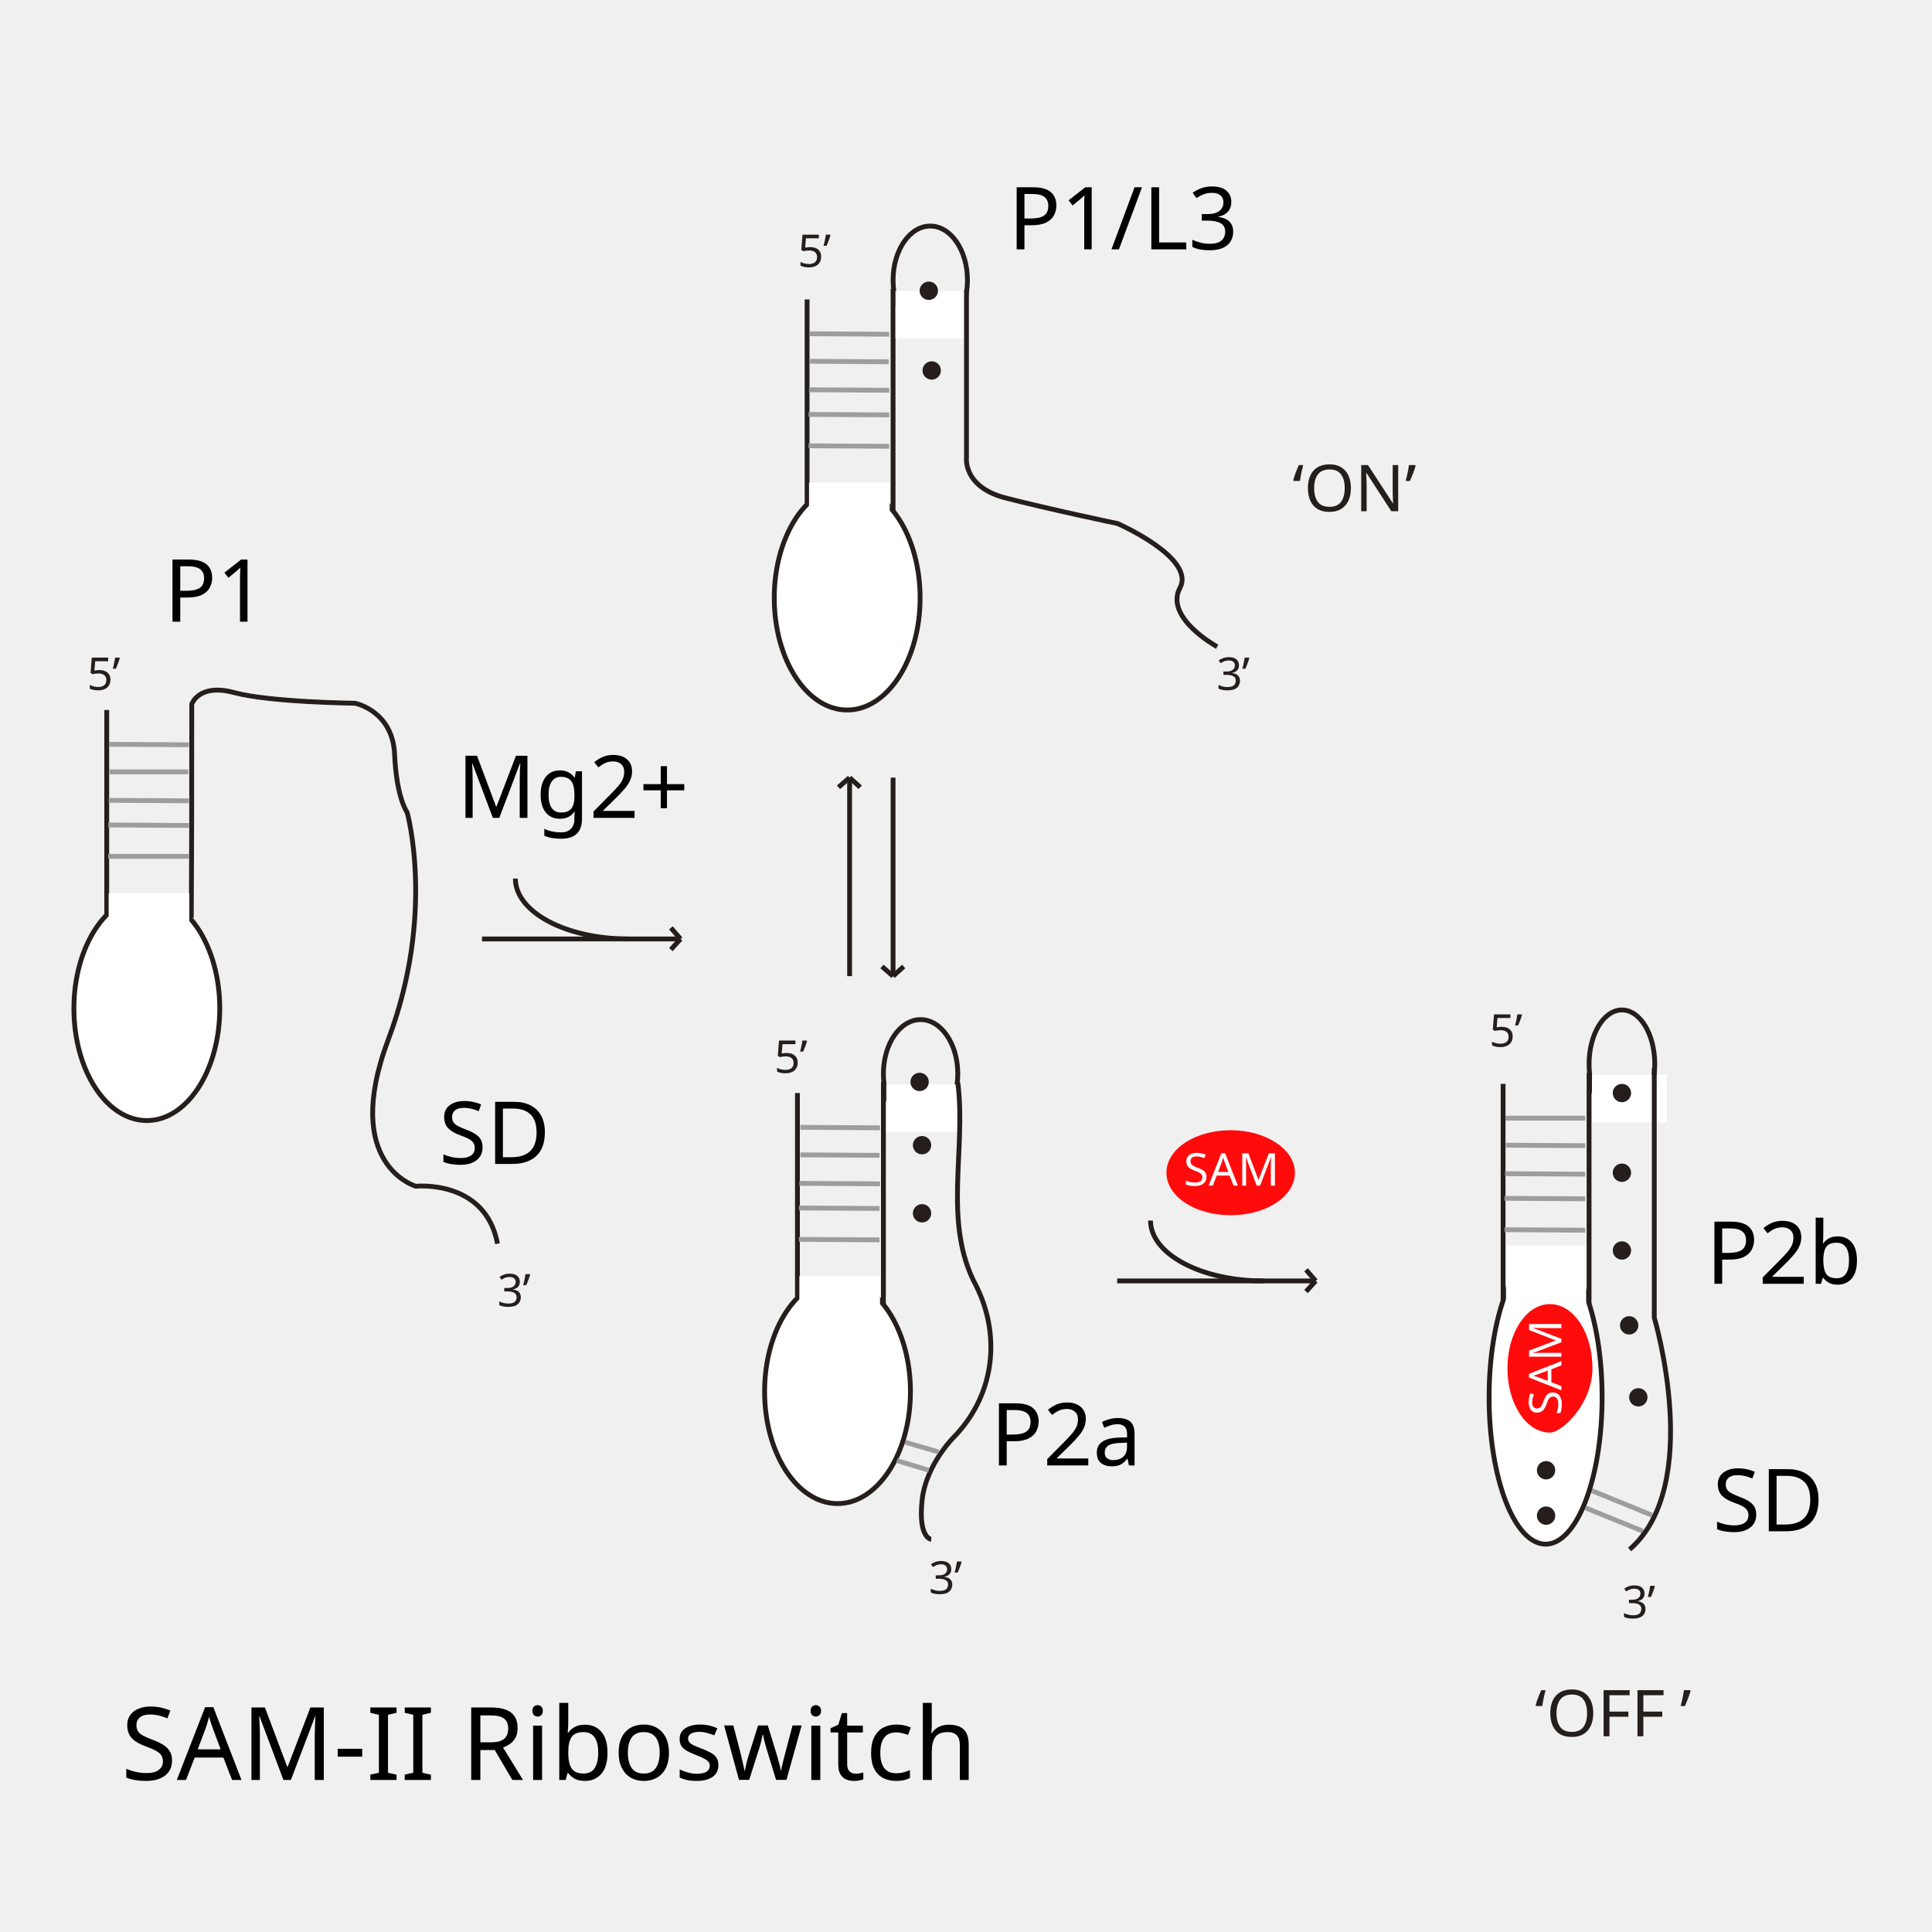
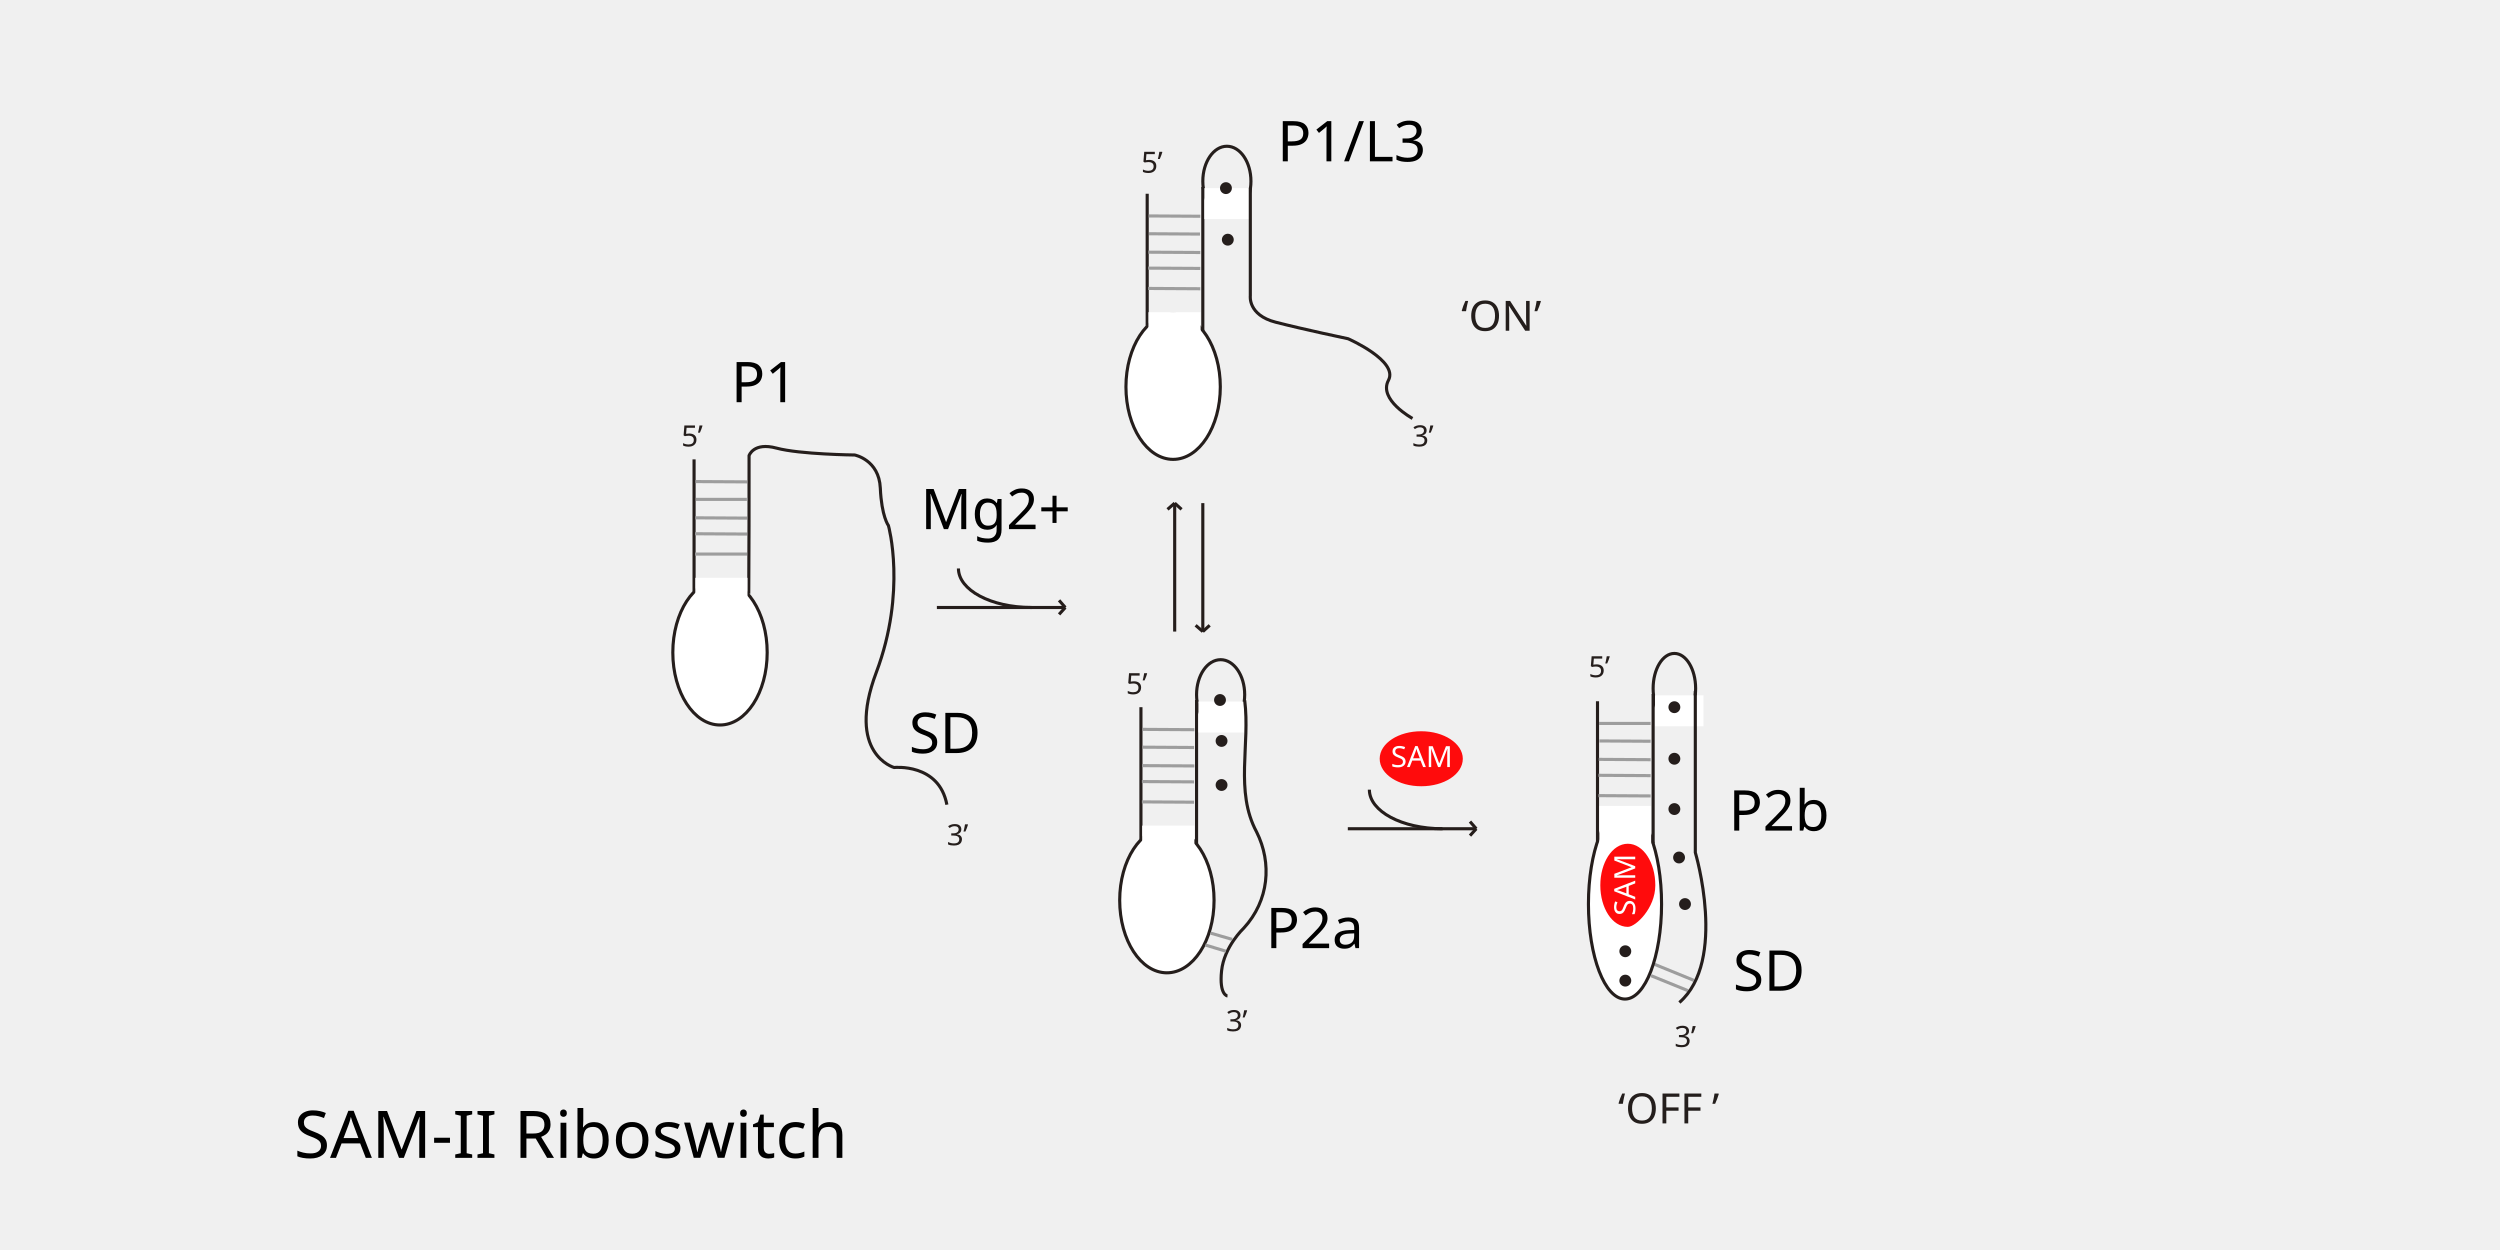
- <svg xmlns="http://www.w3.org/2000/svg" version="1.1" id="图层_1" x="0px" y="0px" viewBox="0 0 400 400" style="enable-background:new 0 0 400 400;" xml:space="preserve">
+ <svg xmlns="http://www.w3.org/2000/svg" version="1.1" id="图层_1" x="0px" y="0px" viewBox="0 0 800 400" style="enable-background:new 0 0 800 400;" xml:space="preserve">
  <style type="text/css">
	.st0{fill:none;stroke:#9D9D9D;}
	.st1{fill:#FFFFFF;stroke:#251E1C;stroke-miterlimit:10;}
	.st2{fill:none;stroke:#251E1C;}
	.st3{fill:#FFFFFF;}
	.st4{fill:none;stroke:#251D1B;stroke-miterlimit:10;}
	.st5{font-family:'ArialMT';}
	.st6{font-size:18px;}
	.st7{fill:#FF0B0C;stroke:#FF0B0C;stroke-miterlimit:10;}
	.st8{font-size:9.37px;}
	.st9{fill:#251E1C;}
	.st10{fill:#241E1C;}
	.st11{font-size:13.38px;}
	.st12{font-size:21px;}
</style>
-   <line class="st0" x1="342" y1="313.7" x2="329.5" y2="308.6" />
-   <ellipse class="st1" cx="30.4" cy="208.8" rx="15.1" ry="23.2" />
-   <line class="st2" x1="22.1" y1="147" x2="22.1" y2="189.2" />
-   <line class="st0" x1="39.1" y1="177.3" x2="22.4" y2="177.3" />
-   <line class="st0" x1="39.1" y1="170.9" x2="22.4" y2="170.8" />
-   <line class="st0" x1="39.1" y1="165.8" x2="22.5" y2="165.7" />
-   <line class="st0" x1="39" y1="159.8" x2="22.7" y2="159.8" />
-   <line class="st0" x1="39.1" y1="154.2" x2="22.6" y2="154.1" />
-   <path class="st2" d="M39.6,190c0.1-14.7,0.1-29.3,0.1-44.2c0,0,1.4-4.4,8.8-2.4s25,2.2,25,2.2s7.8,1.5,8.2,10.6s2.6,12,2.6,12  s5.9,21-3.9,47s5.7,30.4,5.7,30.4s14.4-1.5,16.9,11.9" />
-   <rect x="22.5" y="184.9" class="st3" width="16.7" height="6.6" />
-   <line class="st4" x1="99.8" y1="194.4" x2="140.9" y2="194.4" />
-   <line class="st4" x1="138.9" y1="196.6" x2="140.9" y2="194.4" />
-   <line class="st4" x1="138.9" y1="192.1" x2="140.9" y2="194.4" />
-   <path class="st4" d="M106.7,181.9c0,6.9,10.4,12.5,23.4,12.5" />
-   <text transform="matrix(1 0 0 1 94.62 169.33)" class="st5 st6">Mg2+</text>
-   <ellipse class="st1" cx="175.4" cy="123.8" rx="15.1" ry="23.2" />
-   <line class="st2" x1="167.1" y1="62" x2="167.1" y2="104.2" />
-   <line class="st0" x1="184.1" y1="92.4" x2="167.4" y2="92.3" />
-   <line class="st0" x1="184.1" y1="85.9" x2="167.4" y2="85.8" />
-   <line class="st0" x1="184.1" y1="80.8" x2="167.5" y2="80.7" />
-   <line class="st0" x1="184" y1="74.9" x2="167.7" y2="74.8" />
-   <line class="st0" x1="184.1" y1="69.2" x2="167.6" y2="69.1" />
-   <rect x="167.5" y="99.9" class="st3" width="16.7" height="6.6" />
-   <line class="st2" x1="184.9" y1="105.8" x2="184.9" y2="59.8" />
-   <ellipse class="st2" cx="192.6" cy="58" rx="7.7" ry="11.2" />
-   <rect x="185.4" y="60.2" class="st3" width="14.8" height="9.9" />
-   <path class="st2" d="M200.1,60.1v34.6c0,0-0.8,6.1,8.1,8.4s23.2,5.3,23.2,5.3s16.2,7.1,12.9,13.3s7.7,12.2,7.7,12.2" />
-   <ellipse class="st1" cx="173.4" cy="288.1" rx="15.1" ry="23.2" />
-   <line class="st2" x1="165.1" y1="226.3" x2="165.1" y2="268.5" />
-   <line class="st0" x1="182.1" y1="256.7" x2="165.4" y2="256.6" />
-   <line class="st0" x1="182.1" y1="250.2" x2="165.4" y2="250.1" />
-   <line class="st0" x1="182.2" y1="245.1" x2="165.5" y2="245" />
-   <line class="st0" x1="182.1" y1="239.2" x2="165.7" y2="239.1" />
-   <line class="st0" x1="182.2" y1="233.5" x2="165.7" y2="233.4" />
-   <rect x="165.5" y="264.2" class="st3" width="16.7" height="6.6" />
-   <line class="st2" x1="182.9" y1="270.1" x2="182.9" y2="224" />
-   <ellipse class="st2" cx="190.6" cy="222.3" rx="7.7" ry="11.2" />
-   <rect x="183.5" y="224.5" class="st3" width="14.8" height="9.9" />
-   <path class="st2" d="M198.3,224.1c1.8,14.1-3.2,29.1,3.8,42.1c5,10,4,22-4.1,30.8c0,0-6.3,5.9-7.1,13.7s1.9,8,1.9,8" />
-   <line class="st0" x1="192.3" y1="304.4" x2="185.7" y2="302.4" />
-   <line class="st0" x1="194.3" y1="300.6" x2="187.4" y2="298.6" />
-   <line class="st4" x1="231.3" y1="265.2" x2="272.4" y2="265.2" />
-   <line class="st4" x1="270.4" y1="267.4" x2="272.4" y2="265.2" />
-   <line class="st4" x1="270.4" y1="262.9" x2="272.4" y2="265.2" />
-   <path class="st4" d="M238.2,252.7c0,6.9,10.4,12.5,23.4,12.5" />
-   <path class="st7" d="M267.6,242.8c0,4.6-5.7,8.3-12.8,8.3s-12.8-3.7-12.8-8.3s5.7-8.3,12.8-8.3S267.6,238.3,267.6,242.8z" />
-   <text transform="matrix(1.01 0 0 1 245.04 245.47)" class="st3 st5 st8">SAM</text>
-   <ellipse class="st1" cx="320" cy="289.3" rx="11.7" ry="30.4" />
-   <line class="st2" x1="311.2" y1="224.4" x2="311.2" y2="269.3" />
-   <line class="st0" x1="328.2" y1="254.7" x2="311.5" y2="254.6" />
-   <line class="st0" x1="328.2" y1="248.2" x2="311.5" y2="248.1" />
-   <line class="st0" x1="328.2" y1="243.1" x2="311.6" y2="243" />
-   <line class="st0" x1="328.2" y1="237.2" x2="311.8" y2="237.1" />
-   <line class="st0" x1="328.2" y1="231.5" x2="311.7" y2="231.5" />
-   <rect x="311.8" y="257.9" class="st3" width="16.6" height="12" />
-   <line class="st2" x1="329" y1="269.9" x2="329" y2="222.1" />
-   <ellipse class="st2" cx="335.8" cy="220.3" rx="6.8" ry="11.2" />
-   <rect x="329.6" y="222.5" class="st3" width="15.5" height="9.9" />
-   <path class="st7" d="M320.9,270.5c4.6,0,8.3,5.7,8.3,12.8s-6.1,12.8-8.3,12.8c-4.6,0-8.3-5.7-8.3-12.8S316.3,270.5,320.9,270.5z" />
-   <text transform="matrix(6.184467e-17 -1.01 1 6.123234e-17 323.27 293.0403)" class="st3 st5 st8">SAM</text>
-   <path class="st9" d="M344.3,222.1" />
-   <line class="st0" x1="340.1" y1="317" x2="328.3" y2="312.2" />
-   <path class="st2" d="M342.5,221.1v51.7c0,0,10.3,34.6-5.1,48" />
-   <circle class="st9" cx="190.4" cy="224" r="1.9" />
-   <circle class="st9" cx="190.9" cy="237.1" r="1.9" />
-   <circle class="st9" cx="190.9" cy="251.2" r="1.9" />
-   <circle class="st9" cx="335.8" cy="242.8" r="1.9" />
-   <circle class="st9" cx="335.8" cy="226.3" r="1.9" />
-   <circle class="st9" cx="335.8" cy="258.9" r="1.9" />
-   <circle class="st9" cx="337.3" cy="274.4" r="1.9" />
-   <circle class="st9" cx="339.2" cy="289.3" r="1.9" />
-   <text transform="matrix(1.01 0 0 1 17.9902 142.8401)" class="st9 st5 st8">5</text>
-   <text transform="matrix(1.01 0 0 1 23.2519 142.8401)" class="st9 st5 st8">’</text>
-   <text transform="matrix(1.01 0 0 1 165.1401 55.2698)" class="st9 st5 st8">5</text>
-   <text transform="matrix(1.01 0 0 1 170.4023 55.2698)" class="st9 st5 st8">’</text>
-   <text transform="matrix(1.01 0 0 1 160.2798 222.1199)" class="st9 st5 st8">5</text>
-   <text transform="matrix(1.01 0 0 1 165.542 222.1199)" class="st9 st5 st8">’</text>
-   <text transform="matrix(1.01 0 0 1 308.3101 216.7)" class="st9 st5 st8">5</text>
-   <text transform="matrix(1.01 0 0 1 313.5723 216.7)" class="st9 st5 st8">’</text>
-   <text transform="matrix(1.01 0 0 1 102.9502 270.4798)" class="st9 st5 st8">3</text>
-   <text transform="matrix(1.01 0 0 1 108.2119 270.4798)" class="st9 st5 st8">’</text>
-   <text transform="matrix(1.01 0 0 1 251.8501 142.8401)" class="st9 st5 st8">3</text>
-   <text transform="matrix(1.01 0 0 1 257.1123 142.8401)" class="st9 st5 st8">’</text>
-   <text transform="matrix(1.01 0 0 1 192.2798 329.97)" class="st9 st5 st8">3</text>
-   <text transform="matrix(1.01 0 0 1 197.542 329.97)" class="st9 st5 st8">’</text>
-   <text transform="matrix(1.01 0 0 1 335.8101 335.0198)" class="st9 st5 st8">3</text>
-   <text transform="matrix(1.01 0 0 1 341.0723 335.0198)" class="st9 st5 st8">’</text>
-   <text transform="matrix(1 0 0 1 33.96 128.71)" class="st5 st6">P1</text>
-   <text transform="matrix(1 0 0 1 208.74 51.63)" class="st5 st6">P1/L3</text>
-   <text transform="matrix(1 0 0 1 205.07 303.4)" class="st5 st6">P2a</text>
-   <text transform="matrix(1 0 0 1 353.2 265.79)" class="st5 st6">P2b</text>
-   <circle class="st9" cx="192.3" cy="60.2" r="1.9" />
-   <circle class="st9" cx="192.9" cy="76.7" r="1.9" />
-   <text transform="matrix(1 0 0 1 90.88 240.98)" class="st5 st6">SD</text>
-   <text transform="matrix(1 0 0 1 354.58 317.03)" class="st5 st6">SD</text>
-   <text transform="matrix(1.01 0 0 1 317.7798 359.4798)" class="st10 st5 st11">‘OFF</text>
-   <text transform="matrix(1.01 0 0 1 347.8071 359.4798)" class="st10 st5 st11">’</text>
-   <text transform="matrix(1.01 0 0 1 267.6001 105.8401)" class="st10 st5 st11">‘ON</text>
-   <text transform="matrix(1.01 0 0 1 290.8804 105.8401)" class="st10 st5 st11">’</text>
-   <line class="st4" x1="184.9" y1="161" x2="184.9" y2="202.1" />
-   <line class="st4" x1="182.6" y1="200.1" x2="184.9" y2="202.1" />
-   <line class="st4" x1="187.1" y1="200.1" x2="184.9" y2="202.1" />
-   <line class="st4" x1="175.9" y1="202.1" x2="175.9" y2="161" />
-   <line class="st4" x1="178.1" y1="163" x2="175.9" y2="161" />
-   <line class="st4" x1="173.6" y1="163" x2="175.9" y2="161" />
-   <circle class="st9" cx="320.1" cy="313.8" r="1.9" />
-   <circle class="st9" cx="320.1" cy="304.4" r="1.9" />
-   <text transform="matrix(1 0 0 1 25.0757 368.5179)" class="st5 st12">SAM-II Riboswitch</text>
+   <line class="st0" x1="542" y1="313.7" x2="529.5" y2="308.6" />
+   <ellipse class="st1" cx="230.4" cy="208.8" rx="15.1" ry="23.2" />
+   <line class="st2" x1="222.1" y1="147" x2="222.1" y2="189.2" />
+   <line class="st0" x1="239.1" y1="177.3" x2="222.4" y2="177.3" />
+   <line class="st0" x1="239.1" y1="170.9" x2="222.4" y2="170.8" />
+   <line class="st0" x1="239.1" y1="165.8" x2="222.5" y2="165.7" />
+   <line class="st0" x1="239" y1="159.8" x2="222.7" y2="159.8" />
+   <line class="st0" x1="239.1" y1="154.2" x2="222.6" y2="154.1" />
+   <path class="st2" d="M239.6,190c0.1-14.7,0.1-29.3,0.1-44.2c0,0,1.4-4.4,8.8-2.4s25,2.2,25,2.2s7.8,1.5,8.2,10.6  c0.4,9.1,2.6,12,2.6,12s5.9,21-3.9,47s5.7,30.4,5.7,30.4s14.4-1.5,16.9,11.9" />
+   <rect x="222.5" y="184.9" class="st3" width="16.7" height="6.6" />
+   <line class="st4" x1="299.8" y1="194.4" x2="340.9" y2="194.4" />
+   <line class="st4" x1="338.9" y1="196.6" x2="340.9" y2="194.4" />
+   <line class="st4" x1="338.9" y1="192.1" x2="340.9" y2="194.4" />
+   <path class="st4" d="M306.7,181.9c0,6.9,10.4,12.5,23.4,12.5" />
+   <text transform="matrix(1 0 0 1 294.62 169.33)" class="st5 st6">Mg2+</text>
+   <ellipse class="st1" cx="375.4" cy="123.8" rx="15.1" ry="23.2" />
+   <line class="st2" x1="367.1" y1="62" x2="367.1" y2="104.2" />
+   <line class="st0" x1="384.1" y1="92.4" x2="367.4" y2="92.3" />
+   <line class="st0" x1="384.1" y1="85.9" x2="367.4" y2="85.8" />
+   <line class="st0" x1="384.1" y1="80.8" x2="367.5" y2="80.7" />
+   <line class="st0" x1="384" y1="74.9" x2="367.7" y2="74.8" />
+   <line class="st0" x1="384.1" y1="69.2" x2="367.6" y2="69.1" />
+   <rect x="367.5" y="99.9" class="st3" width="16.7" height="6.6" />
+   <line class="st2" x1="384.9" y1="105.8" x2="384.9" y2="59.8" />
+   <ellipse class="st2" cx="392.6" cy="58" rx="7.7" ry="11.2" />
+   <rect x="385.4" y="60.2" class="st3" width="14.8" height="9.9" />
+   <path class="st2" d="M400.1,60.1v34.6c0,0-0.8,6.1,8.1,8.4s23.2,5.3,23.2,5.3s16.2,7.1,12.9,13.3c-3.3,6.2,7.7,12.2,7.7,12.2" />
+   <ellipse class="st1" cx="373.4" cy="288.1" rx="15.1" ry="23.2" />
+   <line class="st2" x1="365.1" y1="226.3" x2="365.1" y2="268.5" />
+   <line class="st0" x1="382.1" y1="256.7" x2="365.4" y2="256.6" />
+   <line class="st0" x1="382.1" y1="250.2" x2="365.4" y2="250.1" />
+   <line class="st0" x1="382.2" y1="245.1" x2="365.5" y2="245" />
+   <line class="st0" x1="382.1" y1="239.2" x2="365.7" y2="239.1" />
+   <line class="st0" x1="382.2" y1="233.5" x2="365.7" y2="233.4" />
+   <rect x="365.5" y="264.2" class="st3" width="16.7" height="6.6" />
+   <line class="st2" x1="382.9" y1="270.1" x2="382.9" y2="224" />
+   <ellipse class="st2" cx="390.6" cy="222.3" rx="7.7" ry="11.2" />
+   <rect x="383.5" y="224.5" class="st3" width="14.8" height="9.9" />
+   <path class="st2" d="M398.3,224.1c1.8,14.1-3.2,29.1,3.8,42.1c5,10,4,22-4.1,30.8c0,0-6.3,5.9-7.1,13.7s1.9,8,1.9,8" />
+   <line class="st0" x1="392.3" y1="304.4" x2="385.7" y2="302.4" />
+   <line class="st0" x1="394.3" y1="300.6" x2="387.4" y2="298.6" />
+   <line class="st4" x1="431.3" y1="265.2" x2="472.4" y2="265.2" />
+   <line class="st4" x1="470.4" y1="267.4" x2="472.4" y2="265.2" />
+   <line class="st4" x1="470.4" y1="262.9" x2="472.4" y2="265.2" />
+   <path class="st4" d="M438.2,252.7c0,6.9,10.4,12.5,23.4,12.5" />
+   <path class="st7" d="M467.6,242.8c0,4.6-5.7,8.3-12.8,8.3c-7.1,0-12.8-3.7-12.8-8.3s5.7-8.3,12.8-8.3  C461.9,234.5,467.6,238.3,467.6,242.8z" />
+   <text transform="matrix(1.01 0 0 1 445.04 245.4697)" class="st3 st5 st8">SAM</text>
+   <ellipse class="st1" cx="520" cy="289.3" rx="11.7" ry="30.4" />
+   <line class="st2" x1="511.2" y1="224.4" x2="511.2" y2="269.3" />
+   <line class="st0" x1="528.2" y1="254.7" x2="511.5" y2="254.6" />
+   <line class="st0" x1="528.2" y1="248.2" x2="511.5" y2="248.1" />
+   <line class="st0" x1="528.2" y1="243.1" x2="511.6" y2="243" />
+   <line class="st0" x1="528.2" y1="237.2" x2="511.8" y2="237.1" />
+   <line class="st0" x1="528.2" y1="231.5" x2="511.7" y2="231.5" />
+   <rect x="511.8" y="257.9" class="st3" width="16.6" height="12" />
+   <line class="st2" x1="529" y1="269.9" x2="529" y2="222.1" />
+   <ellipse class="st2" cx="535.8" cy="220.3" rx="6.8" ry="11.2" />
+   <rect x="529.6" y="222.5" class="st3" width="15.5" height="9.9" />
+   <path class="st7" d="M520.9,270.5c4.6,0,8.3,5.7,8.3,12.8s-6.1,12.8-8.3,12.8c-4.6,0-8.3-5.7-8.3-12.8S516.3,270.5,520.9,270.5z" />
+   <text transform="matrix(6.184467e-17 -1.01 1 6.123234e-17 523.2695 293.04)" class="st3 st5 st8">SAM</text>
+   <path class="st9" d="M544.3,222.1" />
+   <line class="st0" x1="540.1" y1="317" x2="528.3" y2="312.2" />
+   <path class="st2" d="M542.5,221.1v51.7c0,0,10.3,34.6-5.1,48" />
+   <circle class="st9" cx="390.4" cy="224" r="1.9" />
+   <circle class="st9" cx="390.9" cy="237.1" r="1.9" />
+   <circle class="st9" cx="390.9" cy="251.2" r="1.9" />
+   <circle class="st9" cx="535.8" cy="242.8" r="1.9" />
+   <circle class="st9" cx="535.8" cy="226.3" r="1.9" />
+   <circle class="st9" cx="535.8" cy="258.9" r="1.9" />
+   <circle class="st9" cx="537.3" cy="274.4" r="1.9" />
+   <circle class="st9" cx="539.2" cy="289.3" r="1.9" />
+   <text transform="matrix(1.01 0 0 1 217.9902 142.8398)" class="st9 st5 st8">5</text>
+   <text transform="matrix(1.01 0 0 1 223.252 142.8398)" class="st9 st5 st8">’</text>
+   <text transform="matrix(1.01 0 0 1 365.1401 55.27)" class="st9 st5 st8">5</text>
+   <text transform="matrix(1.01 0 0 1 370.4023 55.27)" class="st9 st5 st8">’</text>
+   <text transform="matrix(1.01 0 0 1 360.2798 222.1201)" class="st9 st5 st8">5</text>
+   <text transform="matrix(1.01 0 0 1 365.542 222.1201)" class="st9 st5 st8">’</text>
+   <text transform="matrix(1.01 0 0 1 508.3105 216.7002)" class="st9 st5 st8">5</text>
+   <text transform="matrix(1.01 0 0 1 513.5723 216.7002)" class="st9 st5 st8">’</text>
+   <text transform="matrix(1.01 0 0 1 302.9502 270.4795)" class="st9 st5 st8">3</text>
+   <text transform="matrix(1.01 0 0 1 308.2119 270.4795)" class="st9 st5 st8">’</text>
+   <text transform="matrix(1.01 0 0 1 451.8496 142.8398)" class="st9 st5 st8">3</text>
+   <text transform="matrix(1.01 0 0 1 457.1123 142.8398)" class="st9 st5 st8">’</text>
+   <text transform="matrix(1.01 0 0 1 392.2798 329.9697)" class="st9 st5 st8">3</text>
+   <text transform="matrix(1.01 0 0 1 397.542 329.9697)" class="st9 st5 st8">’</text>
+   <text transform="matrix(1.01 0 0 1 535.8105 335.0195)" class="st9 st5 st8">3</text>
+   <text transform="matrix(1.01 0 0 1 541.0723 335.0195)" class="st9 st5 st8">’</text>
+   <text transform="matrix(1 0 0 1 233.96 128.71)" class="st5 st6">P1</text>
+   <text transform="matrix(1 0 0 1 408.74 51.63)" class="st5 st6">P1/L3</text>
+   <text transform="matrix(1 0 0 1 405.07 303.4)" class="st5 st6">P2a</text>
+   <text transform="matrix(1 0 0 1 553.2 265.79)" class="st5 st6">P2b</text>
+   <circle class="st9" cx="392.3" cy="60.2" r="1.9" />
+   <circle class="st9" cx="392.9" cy="76.7" r="1.9" />
+   <text transform="matrix(1 0 0 1 290.88 240.98)" class="st5 st6">SD</text>
+   <text transform="matrix(1 0 0 1 554.58 317.03)" class="st5 st6">SD</text>
+   <text transform="matrix(1.01 0 0 1 517.7793 359.4795)" class="st10 st5 st11">‘OFF</text>
+   <text transform="matrix(1.01 0 0 1 547.8066 359.4795)" class="st10 st5 st11">’</text>
+   <text transform="matrix(1.01 0 0 1 467.5996 105.8398)" class="st10 st5 st11">‘ON</text>
+   <text transform="matrix(1.01 0 0 1 490.8809 105.8398)" class="st10 st5 st11">’</text>
+   <line class="st4" x1="384.9" y1="161" x2="384.9" y2="202.1" />
+   <line class="st4" x1="382.6" y1="200.1" x2="384.9" y2="202.1" />
+   <line class="st4" x1="387.1" y1="200.1" x2="384.9" y2="202.1" />
+   <line class="st4" x1="375.9" y1="202.1" x2="375.9" y2="161" />
+   <line class="st4" x1="378.1" y1="163" x2="375.9" y2="161" />
+   <line class="st4" x1="373.6" y1="163" x2="375.9" y2="161" />
+   <circle class="st9" cx="520.1" cy="313.8" r="1.9" />
+   <circle class="st9" cx="520.1" cy="304.4" r="1.9" />
+   <text transform="matrix(1 0 0 1 94.0757 370.5179)" class="st5 st12">SAM-II Riboswitch</text>
</svg>
